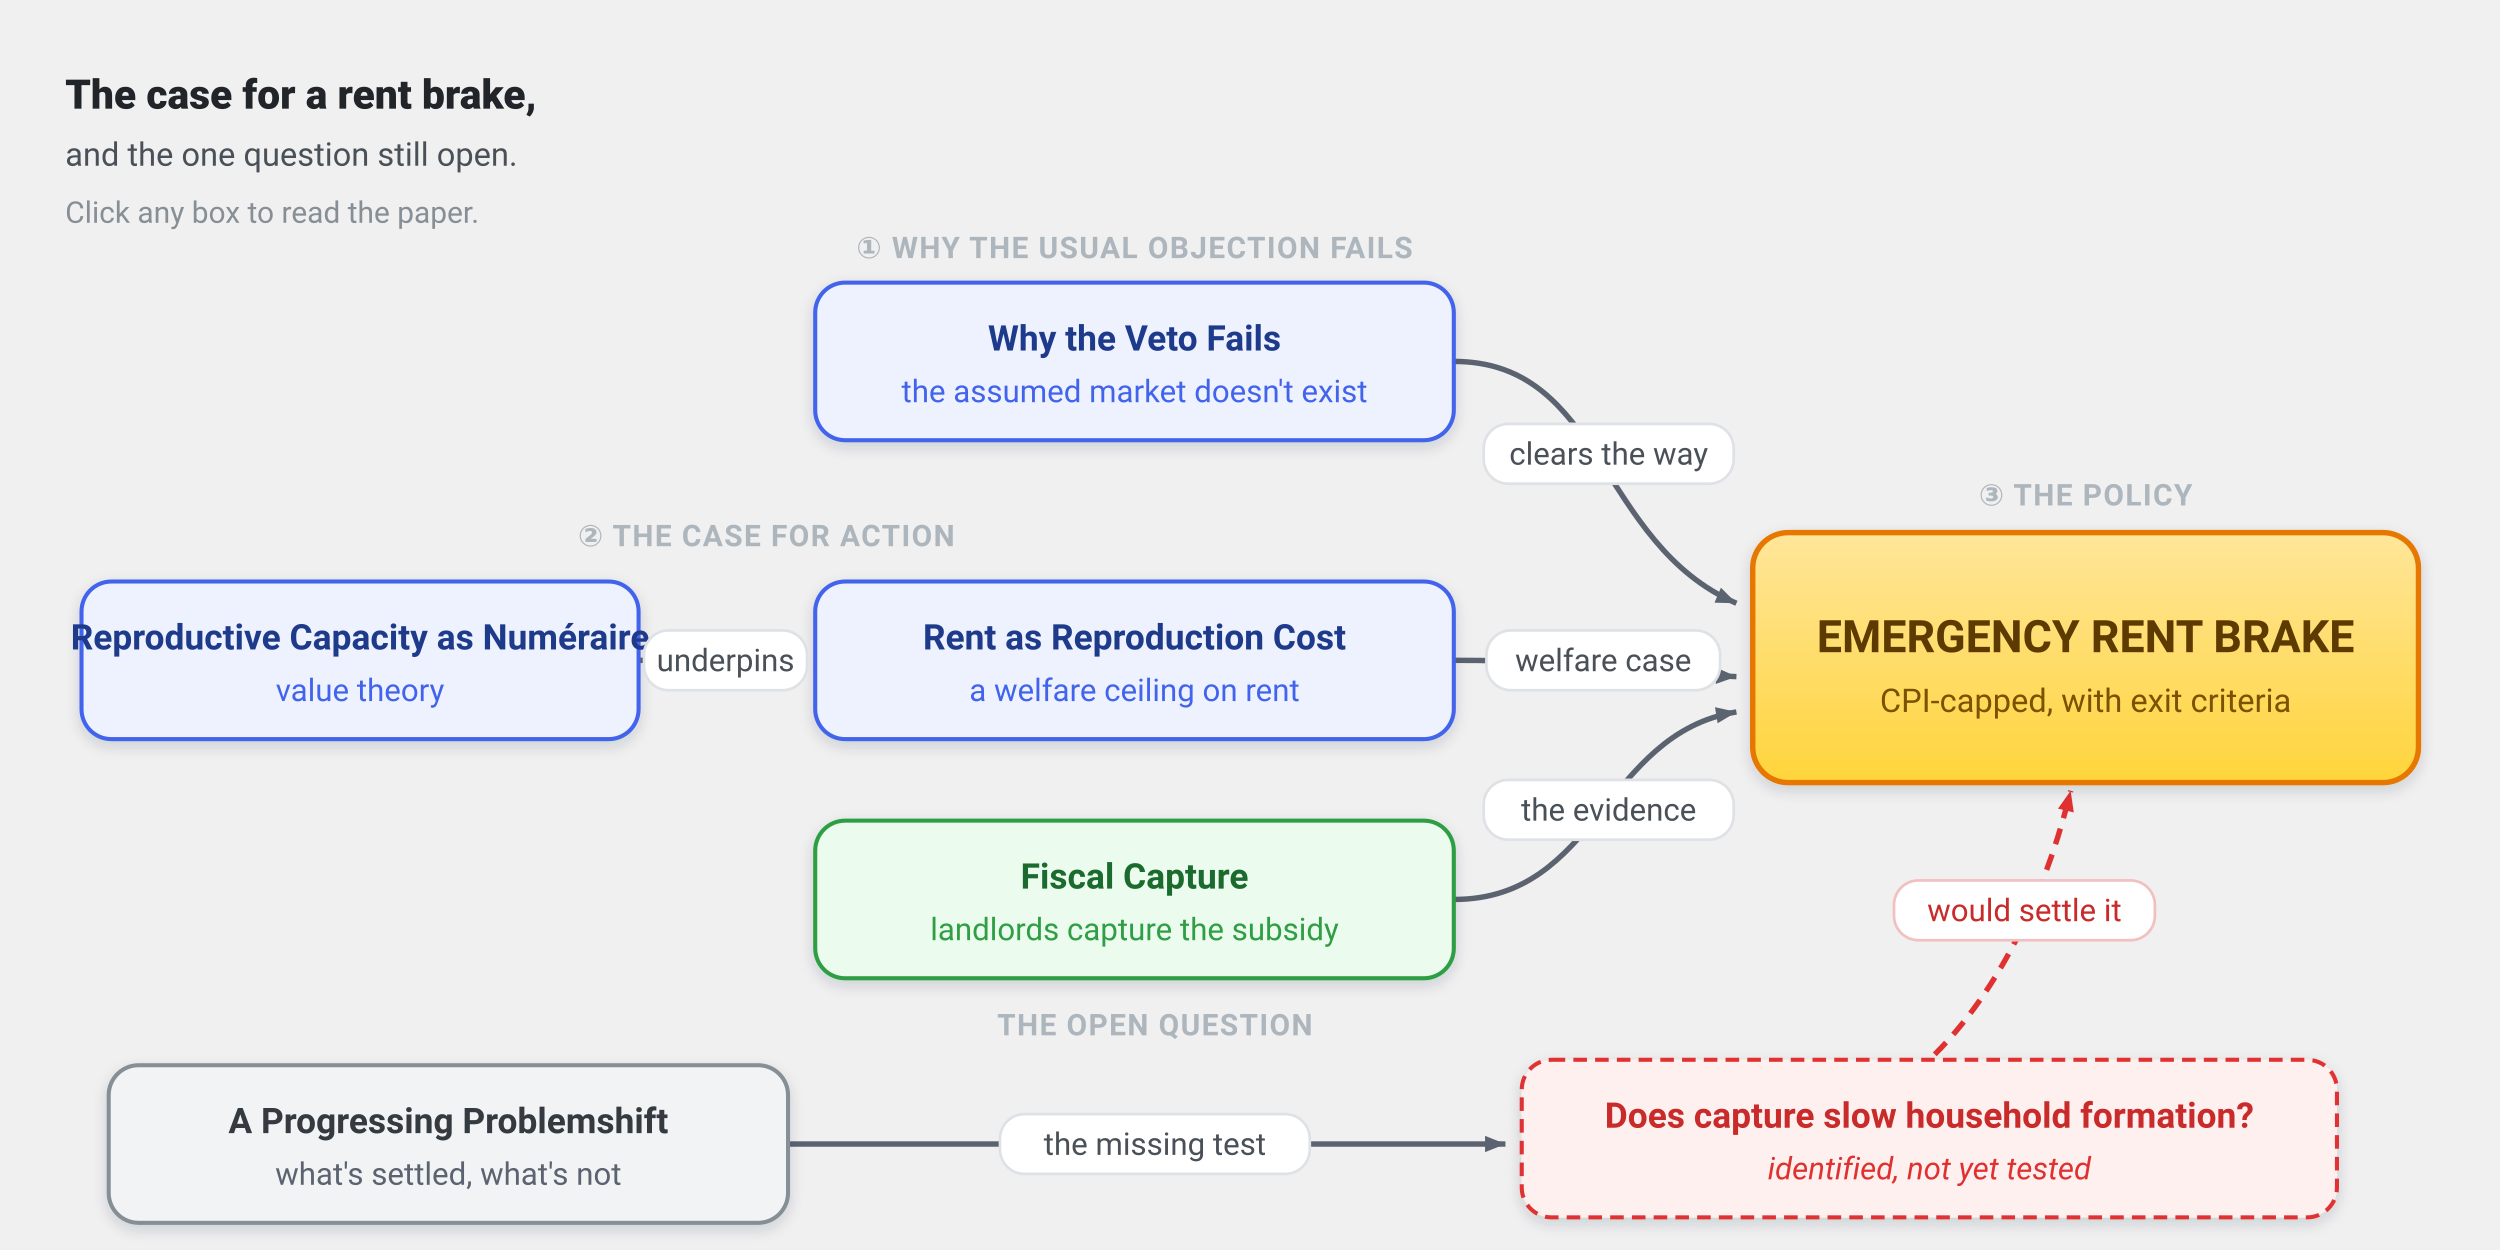
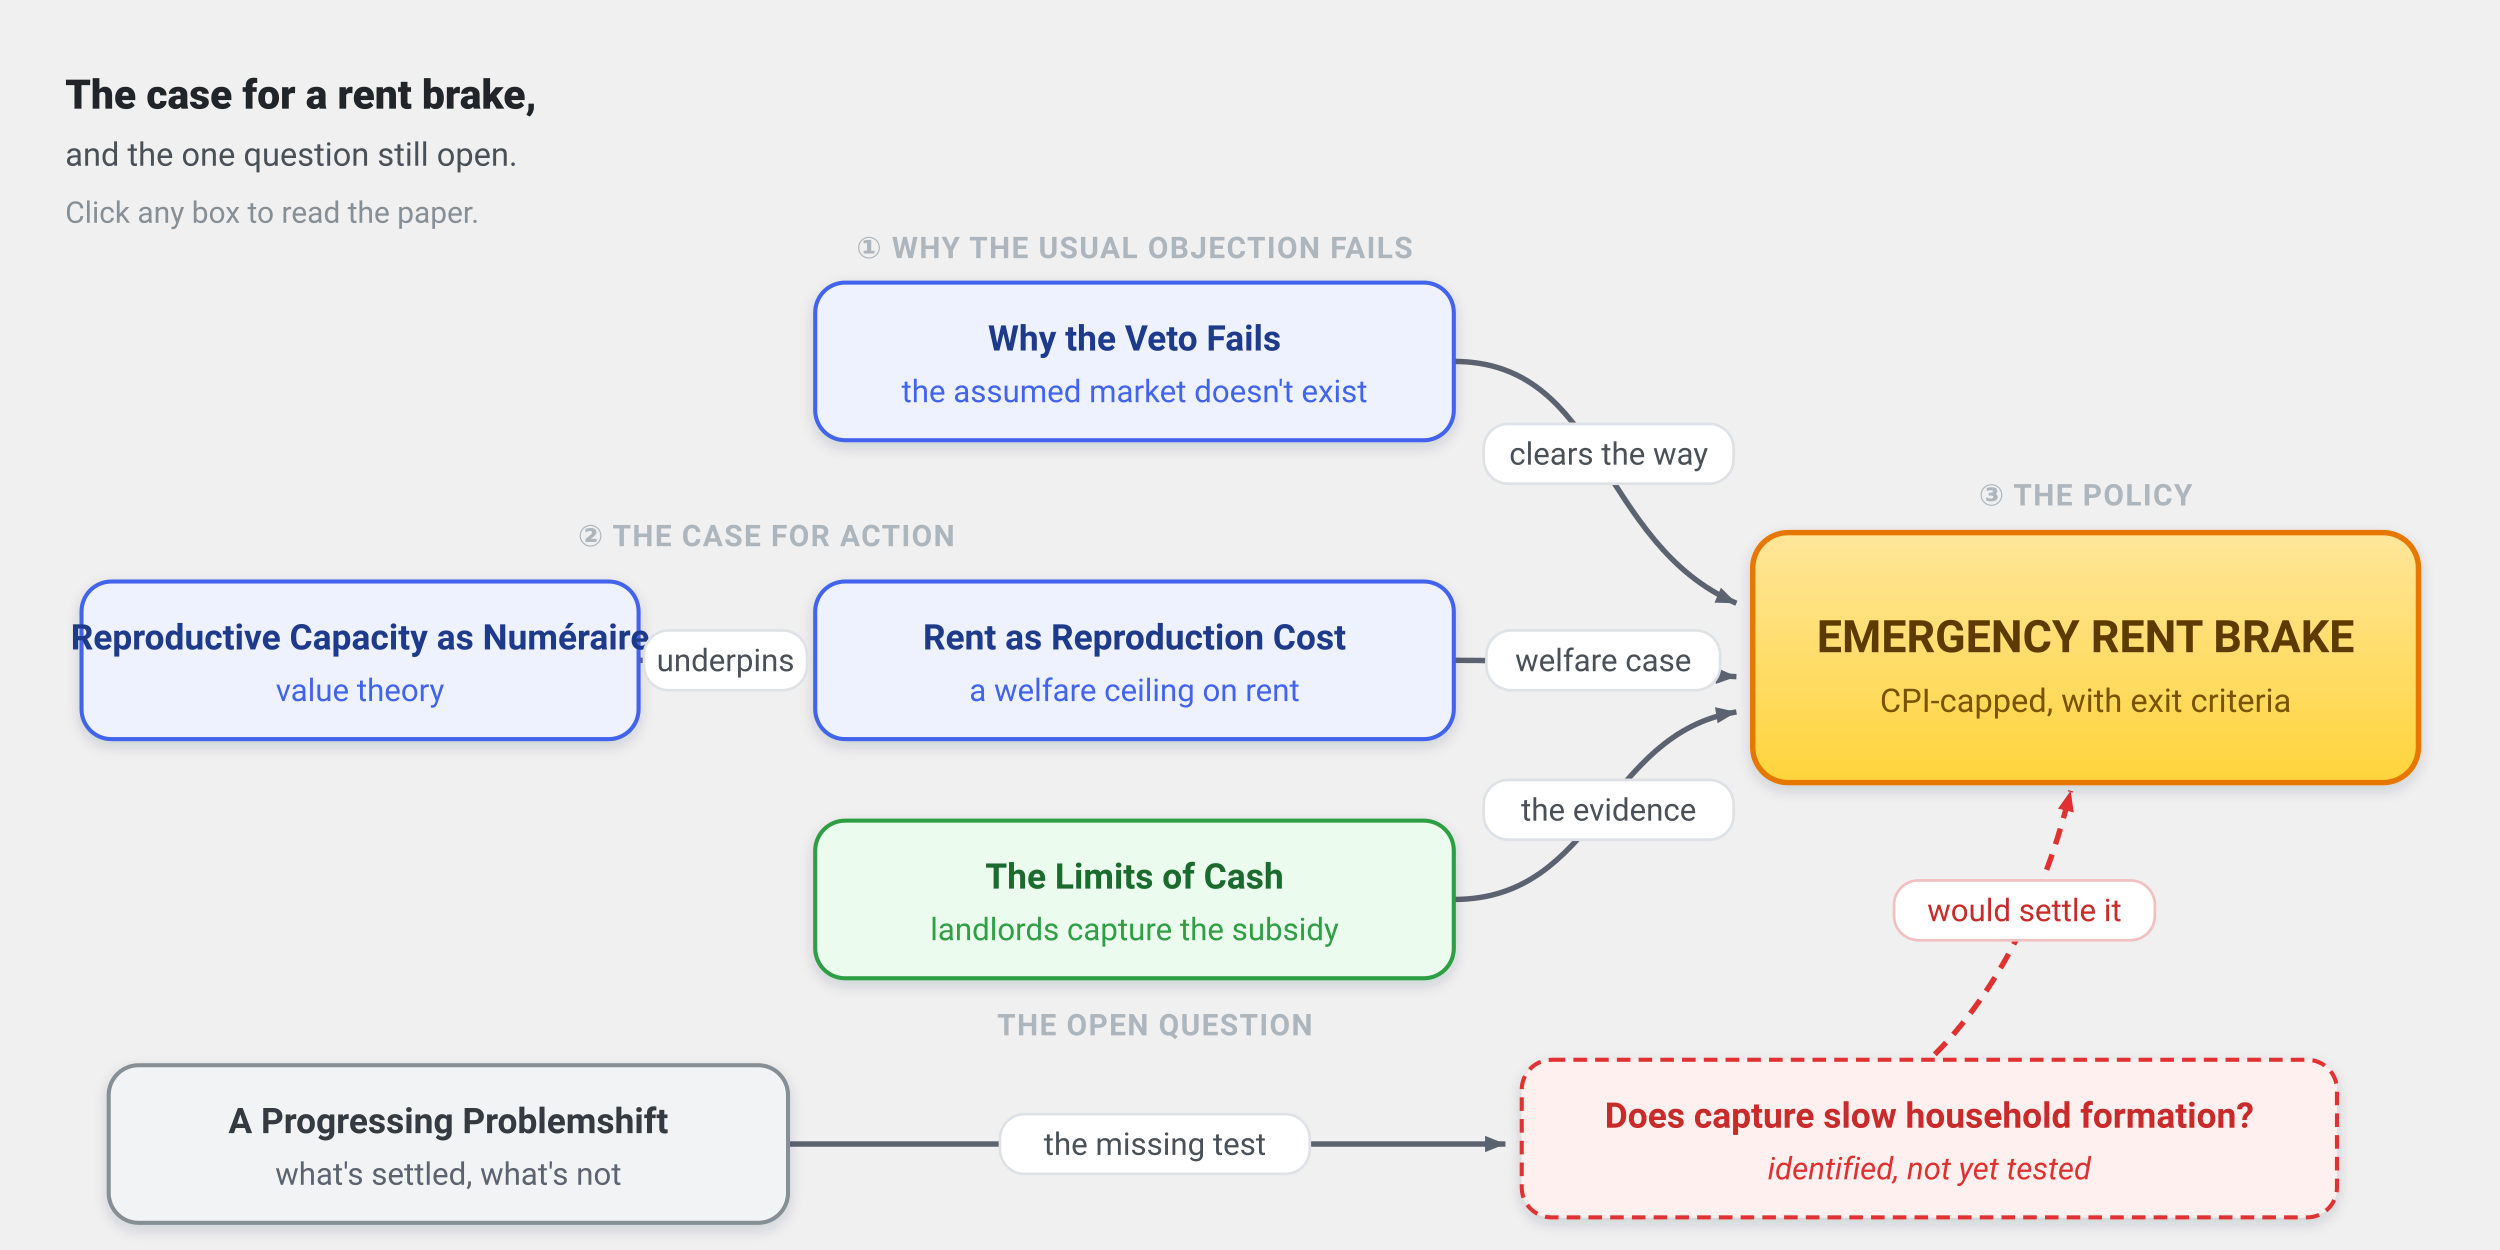
<svg xmlns="http://www.w3.org/2000/svg" viewBox="0 0 920 460" role="img" aria-label="The case for an emergency rent brake: why the usual objection does not hold, the welfare argument and the evidence behind the brake, the policy itself, and the one question still open." style="width:100%;height:auto;max-width:900px;display:block;margin:0 auto;font-family:'Nunito Sans','Segoe UI',Roboto,Helvetica,Arial,sans-serif;">
  <defs>
    <linearGradient id="pmGold" x1="0" y1="0" x2="0" y2="1">
      <stop offset="0" stop-color="#ffe69a" />
      <stop offset="1" stop-color="#ffd43b" />
    </linearGradient>
    <filter id="pmShadow" x="-20%" y="-25%" width="140%" height="150%">
      <feDropShadow dx="0" dy="2" stdDeviation="2.5" flood-color="#1e293b" flood-opacity="0.16" />
    </filter>
    <marker id="pmArrow" markerWidth="9" markerHeight="9" refX="7.5" refY="3" orient="auto" markerUnits="userSpaceOnUse">
      <path d="M0,0 L7.5,3 L0,6 Z" fill="#5c6370" />
    </marker>
    <marker id="pmArrowRed" markerWidth="9" markerHeight="9" refX="7.5" refY="3" orient="auto" markerUnits="userSpaceOnUse">
      <path d="M0,0 L7.5,3 L0,6 Z" fill="#e03131" />
    </marker>
  </defs>
  <style>.pm-node{cursor:pointer;}.pm-node text{text-decoration:none;}.pm-node rect{transition:stroke-width .12s ease;}.pm-node:hover rect{stroke-width:3;}.pm-node:hover .pm-title{text-decoration:underline;}</style>
  <text x="24" y="40" font-size="15" font-weight="800" fill="#212529">The case for a rent brake,</text>
  <text x="24" y="61" font-size="12" fill="#495057">and the one question still open.</text>
  <text x="24" y="82" font-size="11" fill="#868e96">Click any box to read the paper.</text>
  <g font-size="11" font-weight="700" fill="#adb5bd" text-anchor="middle" letter-spacing="0.5">
    <text x="417.5" y="95">① WHY THE USUAL OBJECTION FAILS</text>
    <text x="282" y="201">② THE CASE FOR ACTION</text>
    <text x="767.5" y="186">③ THE POLICY</text>
    <text x="425" y="381">THE OPEN QUESTION</text>
  </g>
  <g fill="none" stroke="#5c6370" stroke-width="2">
    <path d="M235,243 L294,243" marker-end="url(#pmArrow)" />
    <path d="M535,133 C590,133 588,200 639,222" marker-end="url(#pmArrow)" />
    <path d="M535,243 C585,243 590,247 639,249" marker-end="url(#pmArrow)" />
    <path d="M535,331 C588,331 590,270 639,262" marker-end="url(#pmArrow)" />
    <path d="M290,421 L554,421" marker-end="url(#pmArrow)" />
    <path d="M712,388 C740,360 755,320 762,291" stroke="#e03131" stroke-dasharray="6 4" marker-end="url(#pmArrowRed)" />
  </g>
  <a class="pm-node" href="../working-papers/breaking-the-benchmark.html" aria-label="Read: Why the Rent-Control Veto Fails">
    <rect x="300" y="104" width="235" height="58" rx="11" fill="#eef2ff" stroke="#4263eb" stroke-width="1.5" filter="url(#pmShadow)" />
    <text class="pm-title" x="417.5" y="129" text-anchor="middle" font-size="13" font-weight="600" fill="#1e3a8a">Why the Veto Fails</text>
    <text x="417.5" y="148" text-anchor="middle" font-size="11.5" fill="#4263eb">the assumed market doesn't exist</text>
  </a>
  <a class="pm-node" href="../working-papers/reproductive-capacity-numeraire.html" aria-label="Read: Reproductive Capacity as Numéraire">
    <rect x="30" y="214" width="205" height="58" rx="11" fill="#eef2ff" stroke="#4263eb" stroke-width="1.5" filter="url(#pmShadow)" />
    <text class="pm-title" x="132.5" y="239" text-anchor="middle" font-size="13" font-weight="600" fill="#1e3a8a">Reproductive Capacity as Numéraire</text>
    <text x="132.5" y="258" text-anchor="middle" font-size="11.5" fill="#4263eb">value theory</text>
  </a>
  <a class="pm-node" href="../working-papers/rent-reproduction.html" aria-label="Read: Rent as Reproduction Cost">
    <rect x="300" y="214" width="235" height="58" rx="11" fill="#eef2ff" stroke="#4263eb" stroke-width="1.5" filter="url(#pmShadow)" />
    <text class="pm-title" x="417.5" y="239" text-anchor="middle" font-size="13" font-weight="600" fill="#1e3a8a">Rent as Reproduction Cost</text>
    <text x="417.5" y="258" text-anchor="middle" font-size="11.5" fill="#4263eb">a welfare ceiling on rent</text>
  </a>
-   <a class="pm-node" href="../working-papers/fiscal-capture.html" aria-label="Read: Fiscal Capture in the UK PRS">
+   <a class="pm-node" href="../working-papers/fiscal-capture.html" aria-label="Read: The Limits of Cash">
    <rect x="300" y="302" width="235" height="58" rx="11" fill="#ebfbee" stroke="#2f9e44" stroke-width="1.5" filter="url(#pmShadow)" />
-     <text class="pm-title" x="417.5" y="327" text-anchor="middle" font-size="13" font-weight="600" fill="#1b6b2e">Fiscal Capture</text>
+     <text class="pm-title" x="417.5" y="327" text-anchor="middle" font-size="13" font-weight="600" fill="#1b6b2e">The Limits of Cash</text>
    <text x="417.5" y="346" text-anchor="middle" font-size="11.5" fill="#2f9e44">landlords capture the subsidy</text>
  </a>
  <a class="pm-node" href="manifesto.html" aria-label="The policy aim: read the Manifesto">
    <rect x="645" y="196" width="245" height="92" rx="13" fill="url(#pmGold)" stroke="#e67700" stroke-width="2" filter="url(#pmShadow)" />
    <text class="pm-title" x="767.5" y="240" text-anchor="middle" font-size="16.5" font-weight="700" fill="#5c3a00">EMERGENCY RENT BRAKE</text>
    <text x="767.5" y="262" text-anchor="middle" font-size="12" fill="#7a5200">CPI-capped, with exit criteria</text>
  </a>
  <a class="pm-node" href="../working-papers/progressing-problemshift.html" aria-label="Read: A Progressing Problemshift">
    <rect x="40" y="392" width="250" height="58" rx="11" fill="#f1f3f5" stroke="#868e96" stroke-width="1.5" filter="url(#pmShadow)" />
    <text class="pm-title" x="165" y="417" text-anchor="middle" font-size="13" font-weight="600" fill="#343a40">A Progressing Problemshift</text>
    <text x="165" y="436" text-anchor="middle" font-size="11.5" fill="#5c6370">what's settled, what's not</text>
  </a>
  <a class="pm-node" href="../working-papers/progressing-problemshift.html" aria-label="The open question, named in A Progressing Problemshift">
    <rect x="560" y="390" width="300" height="58" rx="11" fill="#fff0f0" stroke="#e03131" stroke-width="1.5" stroke-dasharray="5 3" filter="url(#pmShadow)" />
    <text class="pm-title" x="710" y="415" text-anchor="middle" font-size="13" font-weight="600" fill="#c92a2a">Does capture slow household formation?</text>
    <text x="710" y="434" text-anchor="middle" font-size="11.5" font-style="italic" fill="#e03131">identified, not yet tested</text>
  </a>
  <g font-size="11.5" fill="#495057" text-anchor="middle">
    <rect x="237" y="232" width="60" height="22" rx="9" fill="#ffffff" stroke="#dee2e6" />
    <text x="267" y="247">underpins</text>
    <rect x="546" y="156" width="92" height="22" rx="9" fill="#ffffff" stroke="#dee2e6" />
    <text x="592" y="171">clears the way</text>
    <rect x="547" y="232" width="86" height="22" rx="9" fill="#ffffff" stroke="#dee2e6" />
    <text x="590" y="247">welfare case</text>
    <rect x="546" y="287" width="92" height="22" rx="9" fill="#ffffff" stroke="#dee2e6" />
    <text x="592" y="302">the evidence</text>
    <rect x="368" y="410" width="114" height="22" rx="9" fill="#ffffff" stroke="#dee2e6" />
    <text x="425" y="425">the missing test</text>
    <rect x="697" y="324" width="96" height="22" rx="9" fill="#ffffff" stroke="#f1c0c0" />
    <text x="745" y="339" fill="#c92a2a">would settle it</text>
  </g>
</svg>
